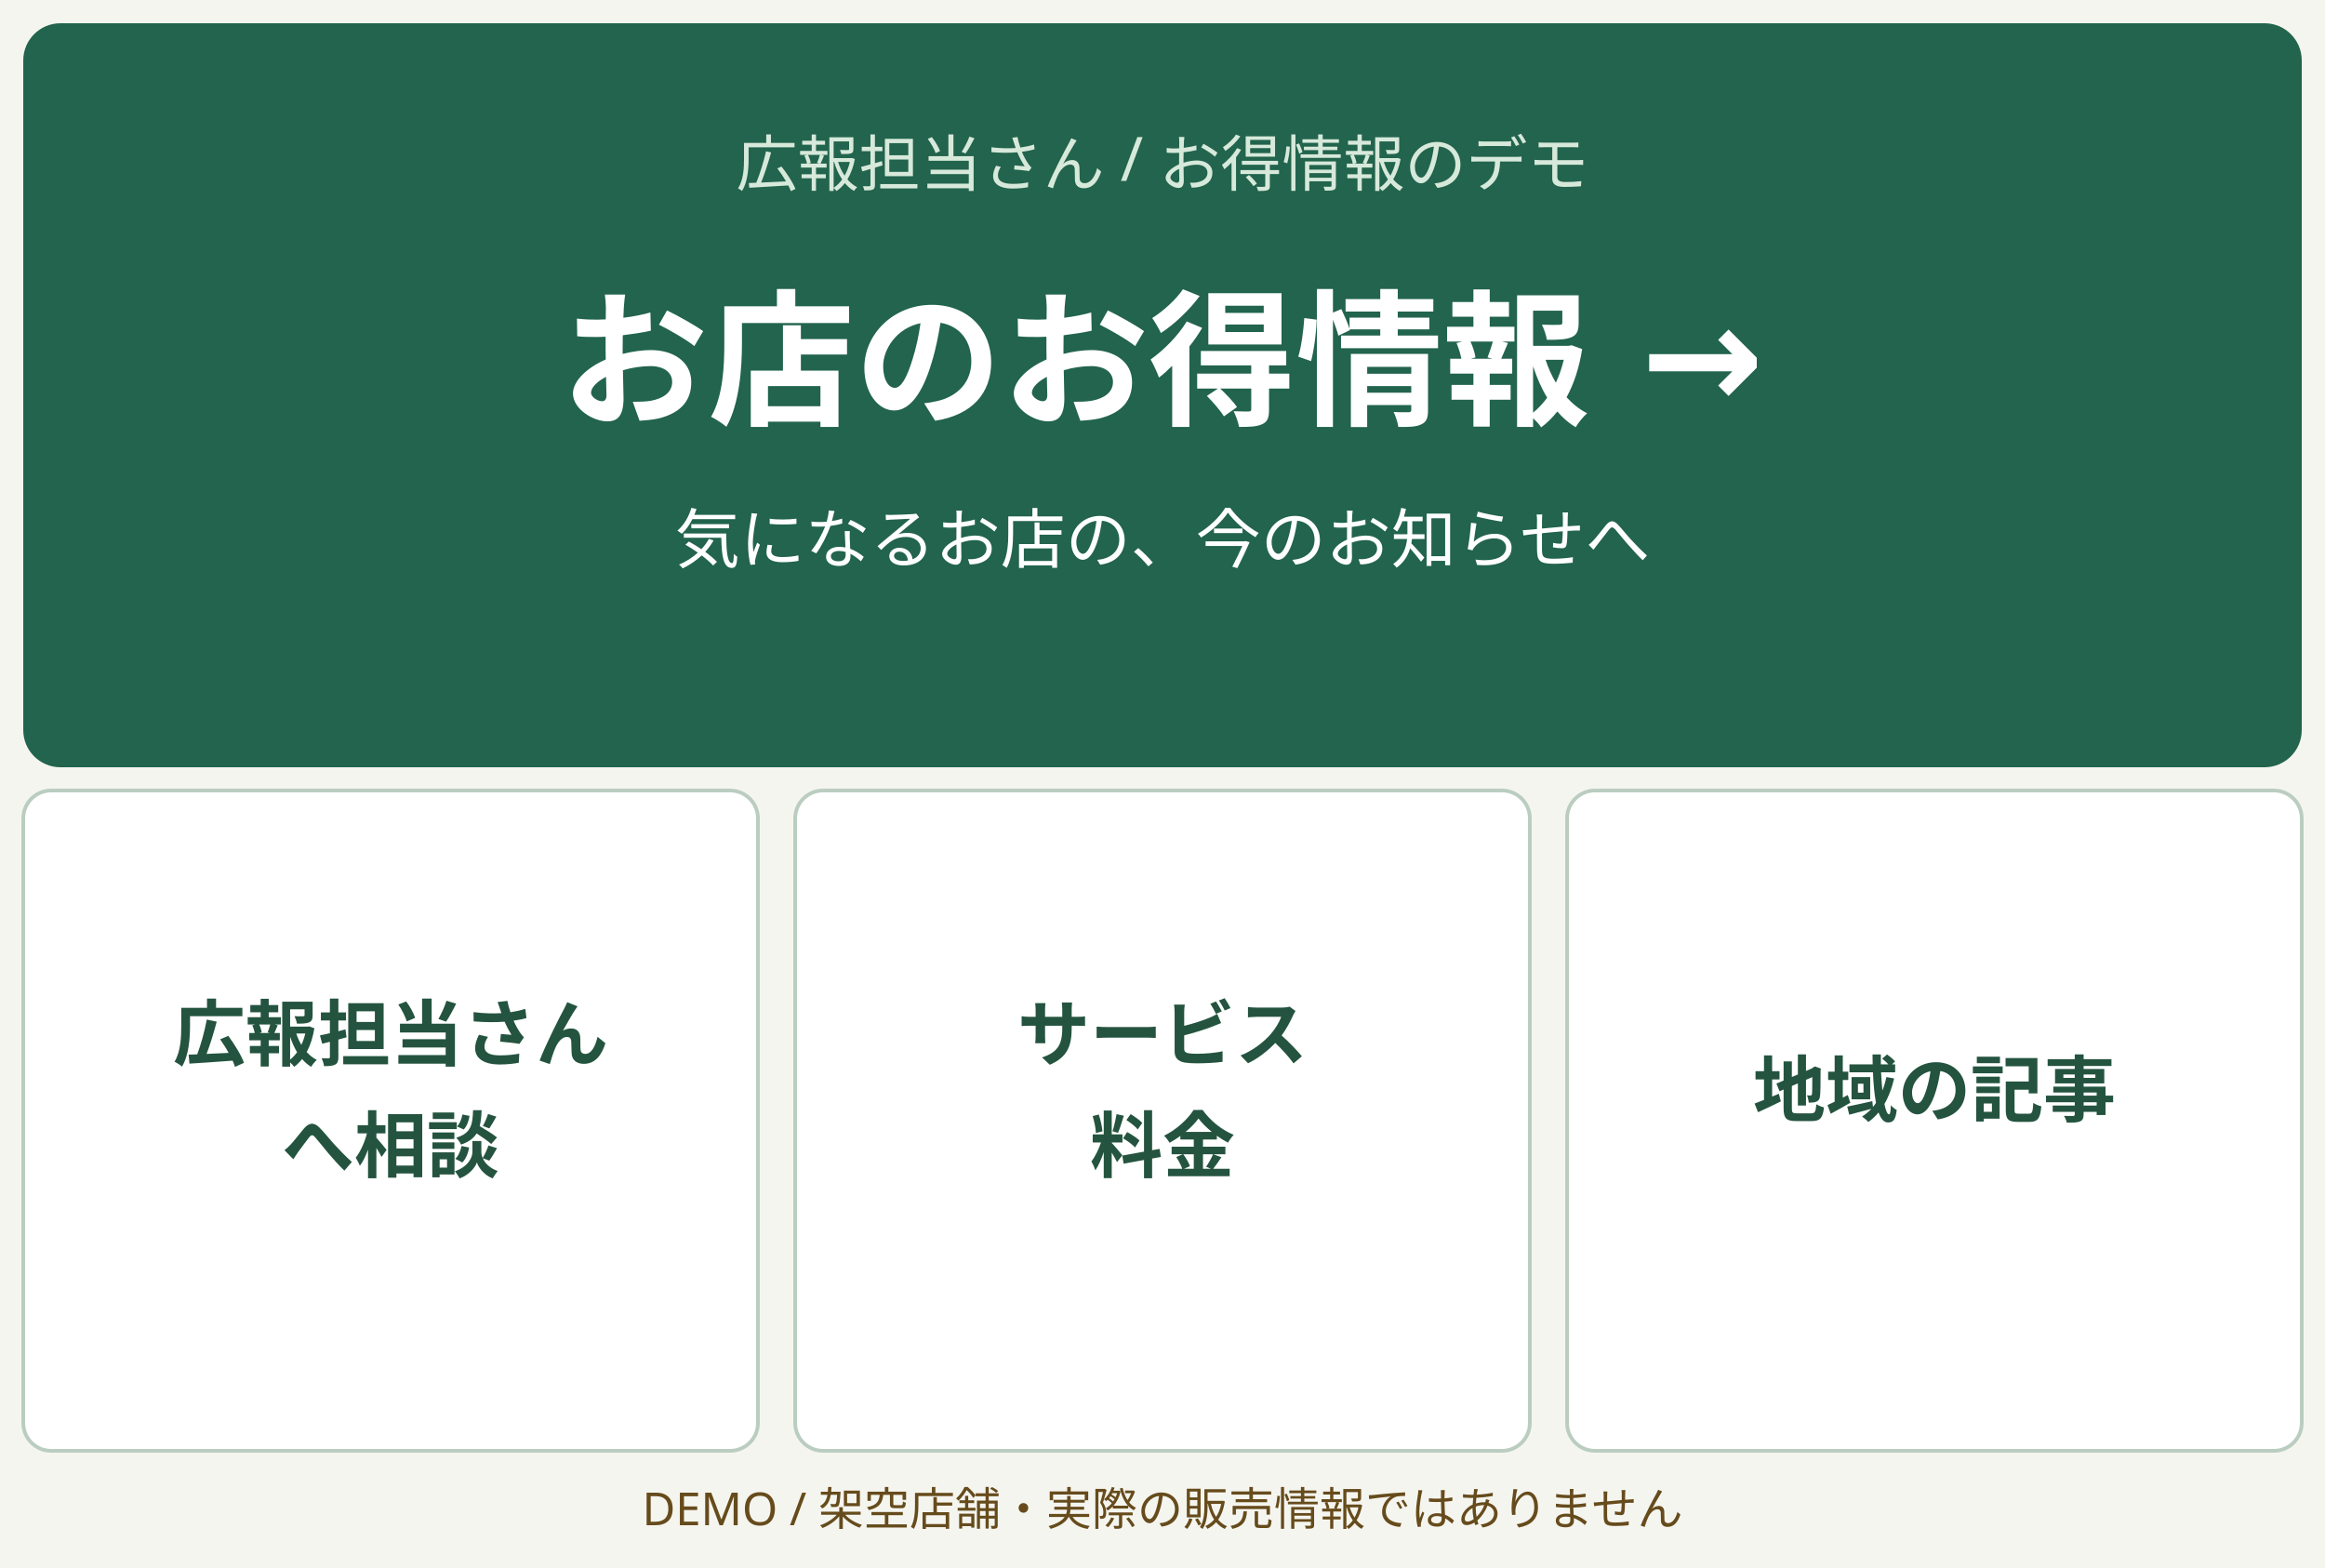
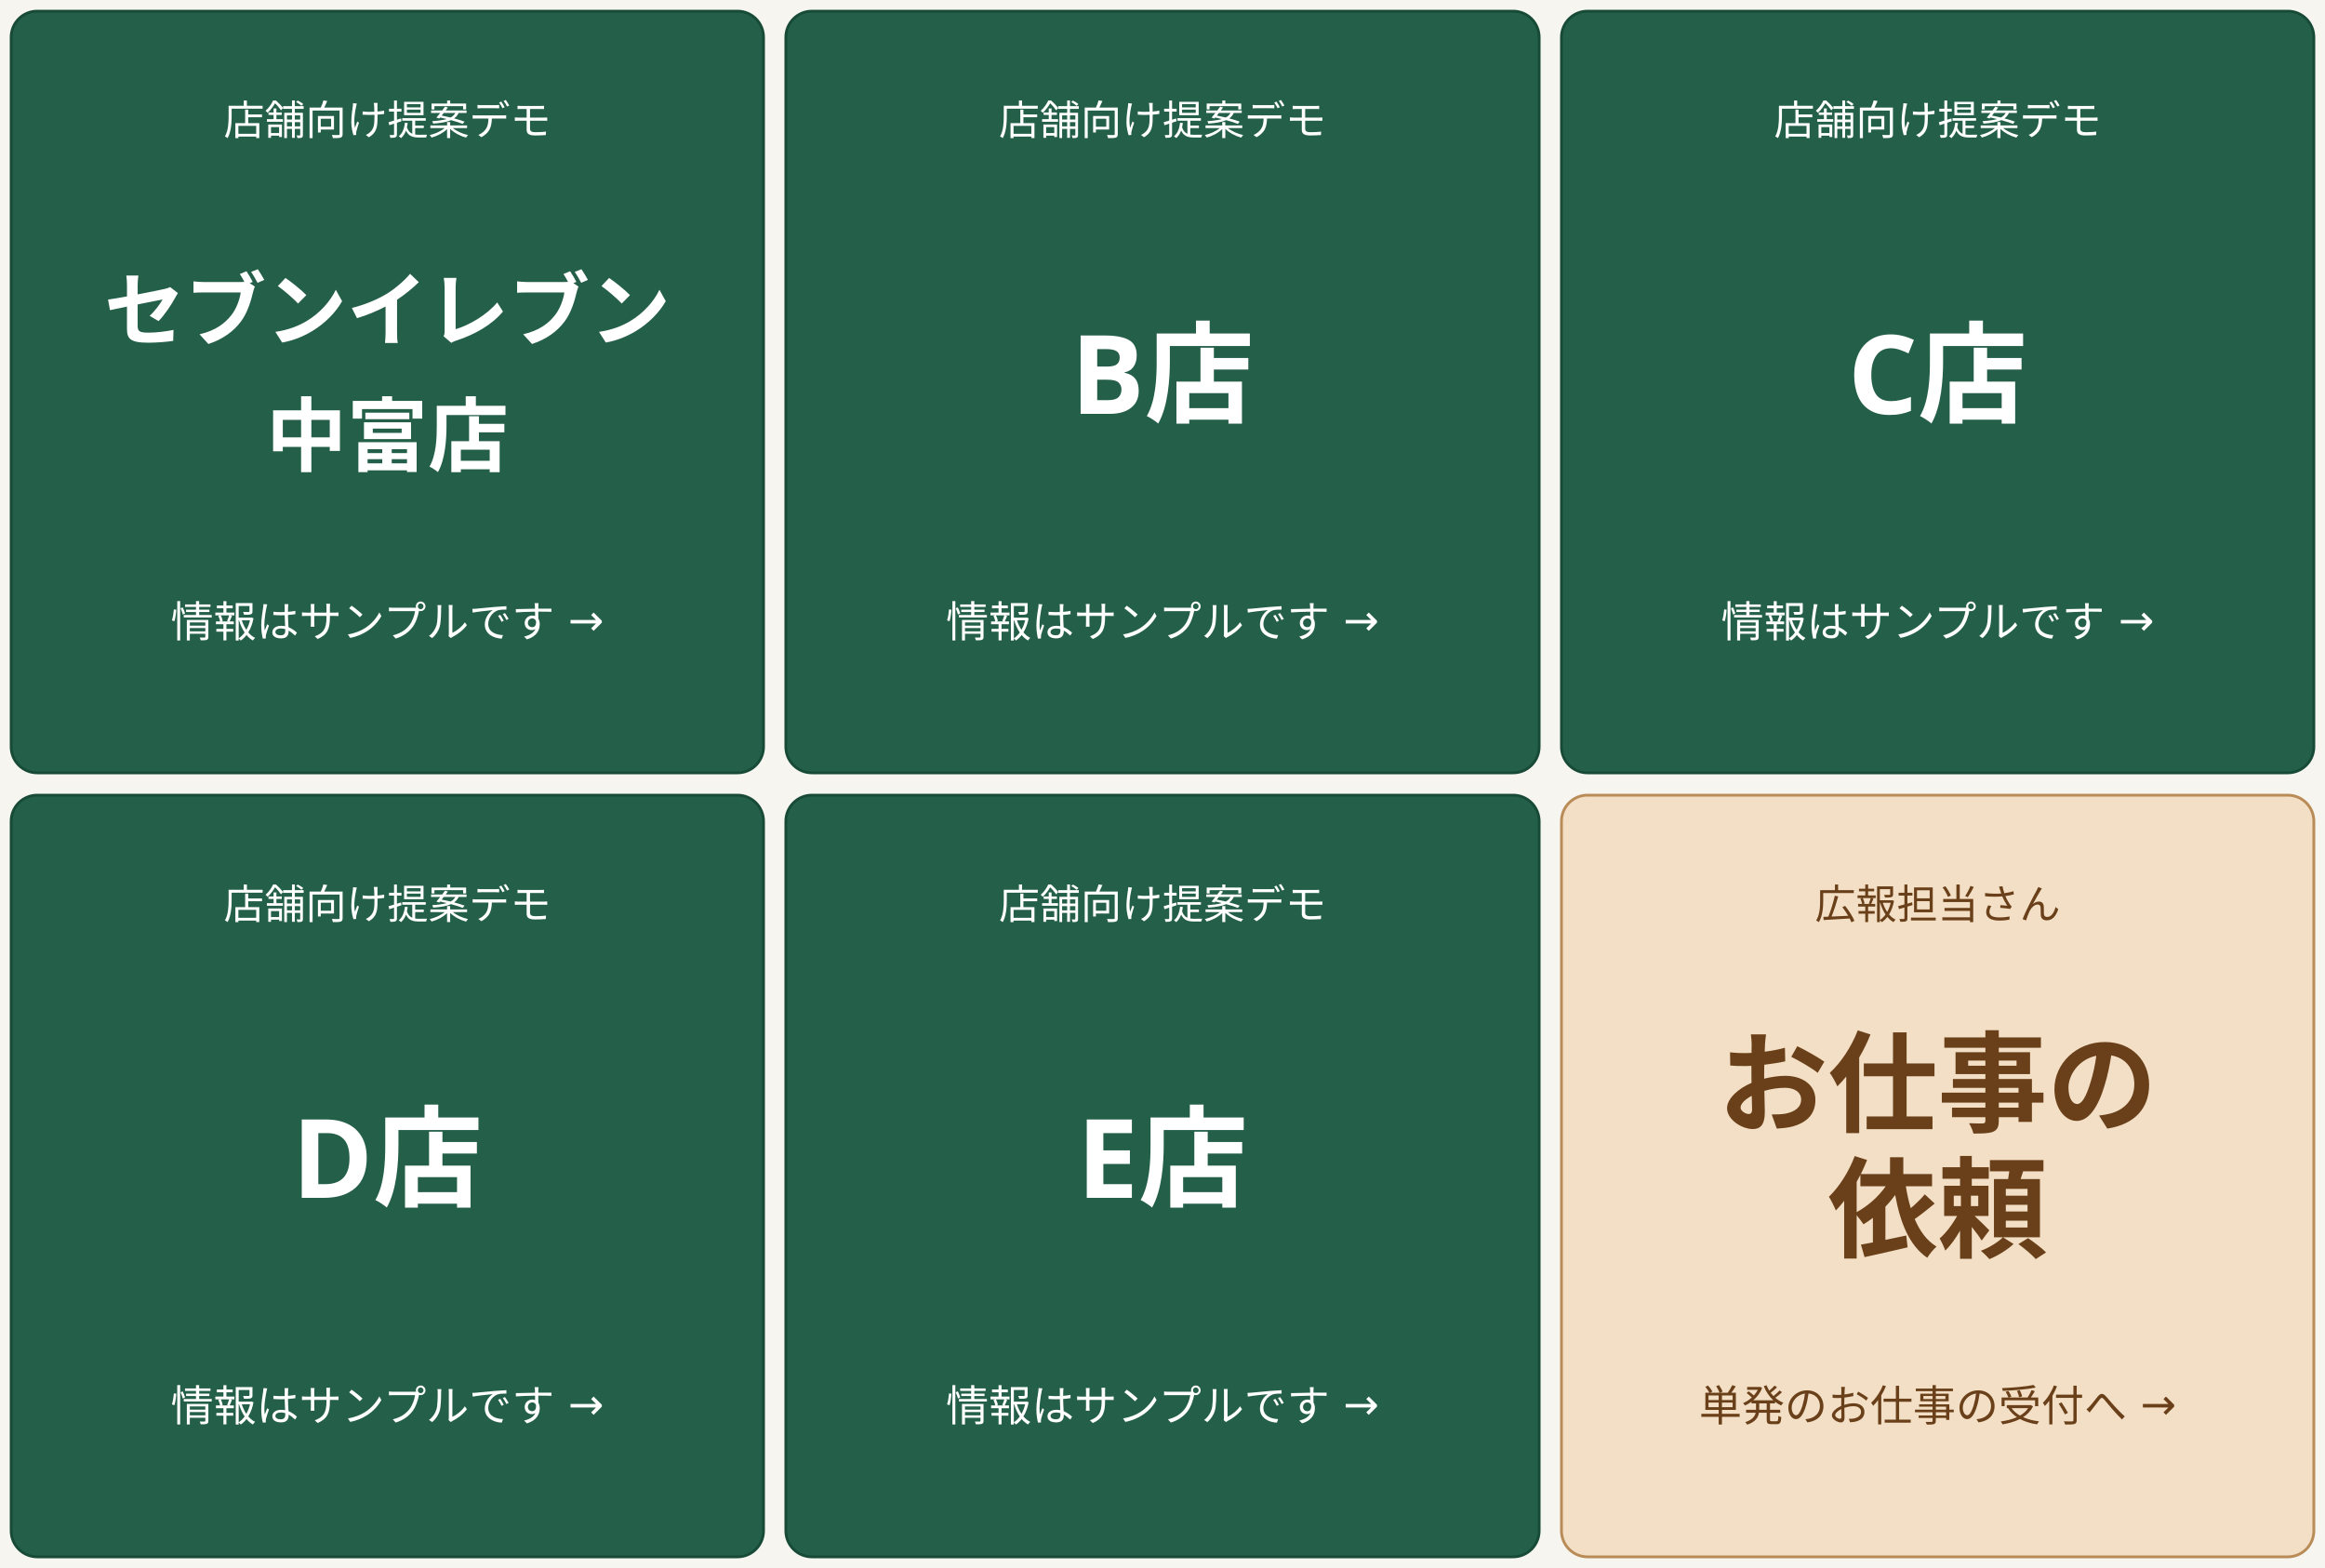
<svg xmlns="http://www.w3.org/2000/svg" width="2500" height="1686" viewBox="0 0 2500 1686">
-   <rect width="2500" height="1686" fill="#f5f5ef" />
-   <rect x="25" y="25" width="2450" height="800" rx="40" fill="#22644d" />
-   <g font-family="sans-serif" text-anchor="middle">
-     <text x="1250" y="200" font-size="66" fill="#d7e9db">広報担当さん / お得情報のデモ</text>
-     <text x="1250" y="445" font-size="158" font-weight="bold" fill="white">お店のお得情報 →</text>
-     <text x="1250" y="605" font-size="70" fill="white">気になるお店の、今のお知らせへ</text>
-     <g fill="white" stroke="#bacdc0" stroke-width="4">
-       <rect x="25" y="850" width="790" height="710" rx="30" />
-       <rect x="855" y="850" width="790" height="710" rx="30" />
-       <rect x="1685" y="850" width="790" height="710" rx="30" />
-     </g>
-     <g fill="#24543f" font-size="78" font-weight="bold">
-       <text x="420" y="1140">広報担当さん</text>
-       <text x="420" y="1260">へ相談</text>
-       <text x="1250" y="1140">サービス</text>
-       <text x="1250" y="1260">料金</text>
-       <text x="2080" y="1200">地域の記事</text>
-     </g>
-     <text x="1250" y="1640" font-size="49" fill="#664b1c">DEMO / 架空店舗・実際の販売情報ではありません</text>
+   <rect width="2500" height="1686" fill="#f6f5ef" />
+   <rect x="12" y="12" width="809" height="819" rx="28" fill="#245f49" stroke="#174b38" stroke-width="3" />
+   <g font-family="sans-serif" text-anchor="middle" fill="white">
+     <text x="416.5" y="145" font-size="44">店舗向け提案デモ</text>
+     <text x="416.5" y="365" font-size="87" font-weight="bold">セブンイレブン</text>
+     <text x="416.5" y="500" font-size="87" font-weight="bold">中富店</text>
+     <text x="416.5" y="685" font-size="46">情報はサンプルです →</text>
+   </g>
+   <rect x="845" y="12" width="810" height="819" rx="28" fill="#245f49" stroke="#174b38" stroke-width="3" />
+   <g font-family="sans-serif" text-anchor="middle" fill="white">
+     <text x="1250" y="145" font-size="44">店舗向け提案デモ</text>
+     <text x="1250" y="445" font-size="118" font-weight="bold">B店</text>
+     <text x="1250" y="685" font-size="46">情報はサンプルです →</text>
+   </g>
+   <rect x="1679" y="12" width="809" height="819" rx="28" fill="#245f49" stroke="#174b38" stroke-width="3" />
+   <g font-family="sans-serif" text-anchor="middle" fill="white">
+     <text x="2083.5" y="145" font-size="44">店舗向け提案デモ</text>
+     <text x="2083.5" y="445" font-size="118" font-weight="bold">C店</text>
+     <text x="2083.5" y="685" font-size="46">情報はサンプルです →</text>
+   </g>
+   <rect x="12" y="855" width="809" height="819" rx="28" fill="#245f49" stroke="#174b38" stroke-width="3" />
+   <g font-family="sans-serif" text-anchor="middle" fill="white">
+     <text x="416.5" y="988" font-size="44">店舗向け提案デモ</text>
+     <text x="416.5" y="1288" font-size="118" font-weight="bold">D店</text>
+     <text x="416.5" y="1528" font-size="46">情報はサンプルです →</text>
+   </g>
+   <rect x="845" y="855" width="810" height="819" rx="28" fill="#245f49" stroke="#174b38" stroke-width="3" />
+   <g font-family="sans-serif" text-anchor="middle" fill="white">
+     <text x="1250" y="988" font-size="44">店舗向け提案デモ</text>
+     <text x="1250" y="1288" font-size="118" font-weight="bold">E店</text>
+     <text x="1250" y="1528" font-size="46">情報はサンプルです →</text>
+   </g>
+   <rect x="1679" y="855" width="809" height="819" rx="28" fill="#f3dfc5" stroke="#b88b57" stroke-width="3" />
+   <g font-family="sans-serif" text-anchor="middle" fill="#694019">
+     <text x="2083.5" y="988" font-size="44">広報担当さん</text>
+     <text x="2083.5" y="1208" font-size="118" font-weight="bold">お仕事の</text>
+     <text x="2083.5" y="1343" font-size="118" font-weight="bold">依頼</text>
+     <text x="2083.5" y="1528" font-size="46">単発のお仕事の受付へ →</text>
  </g>
</svg>
